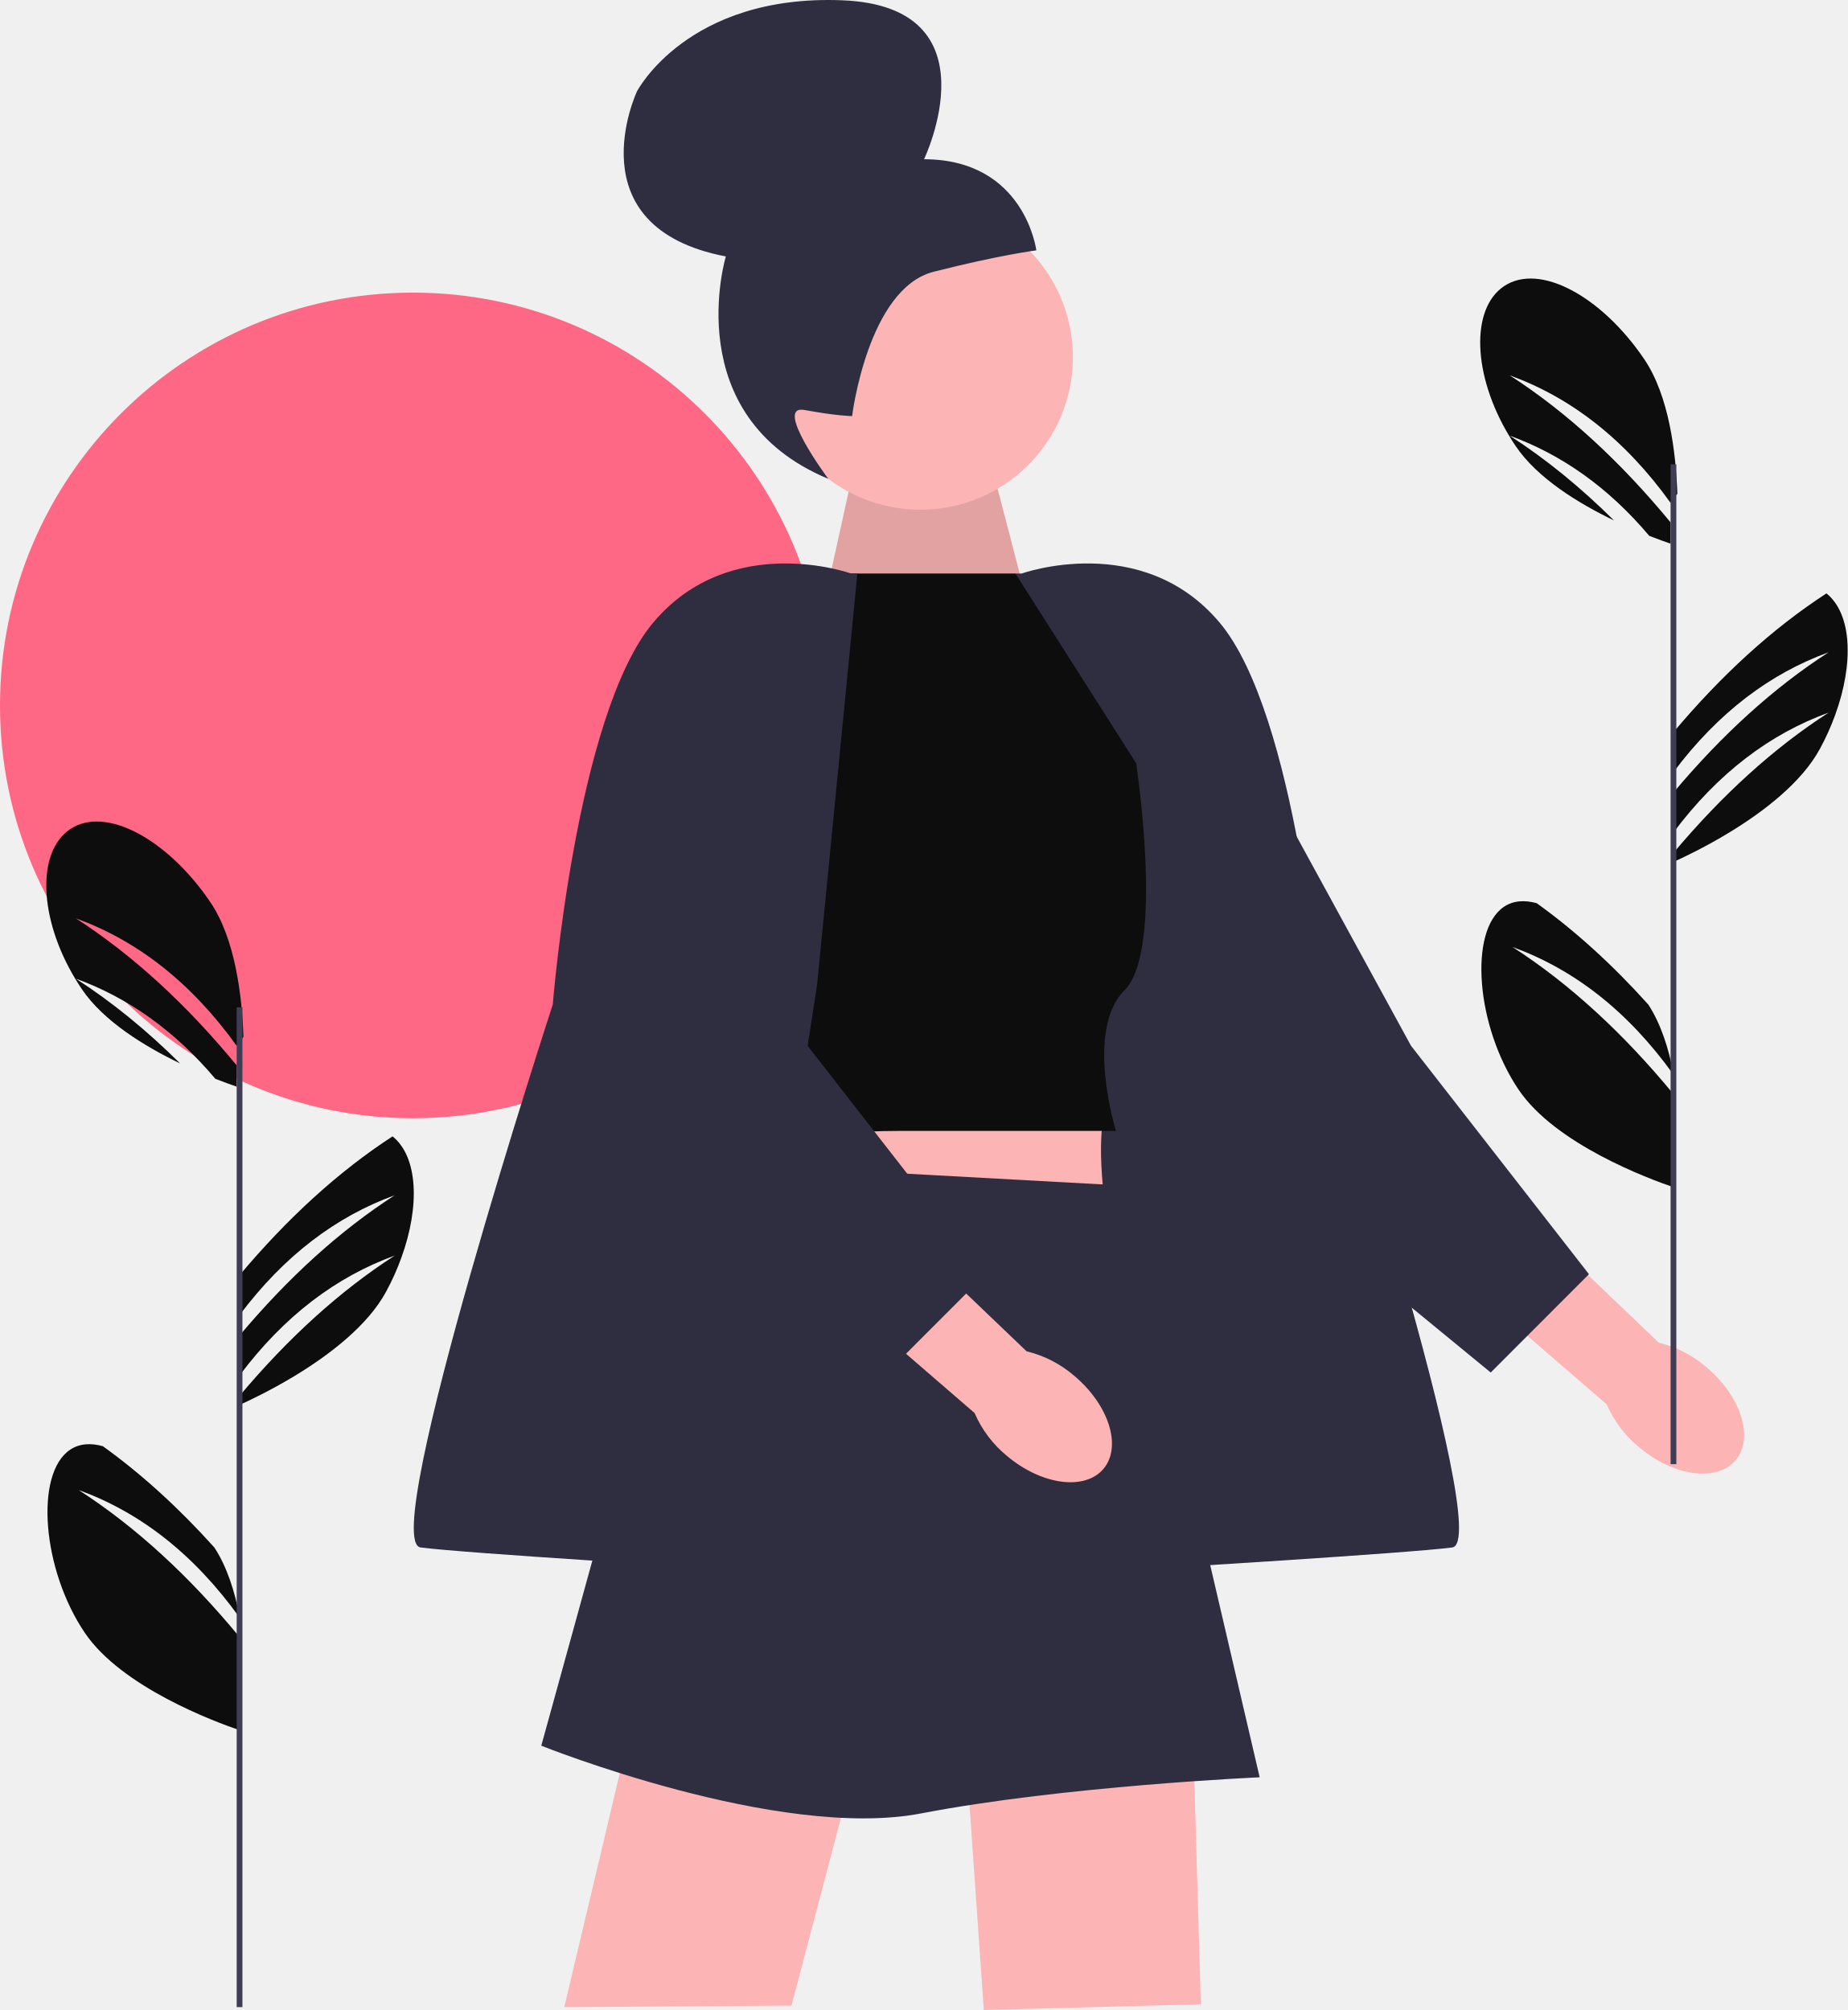
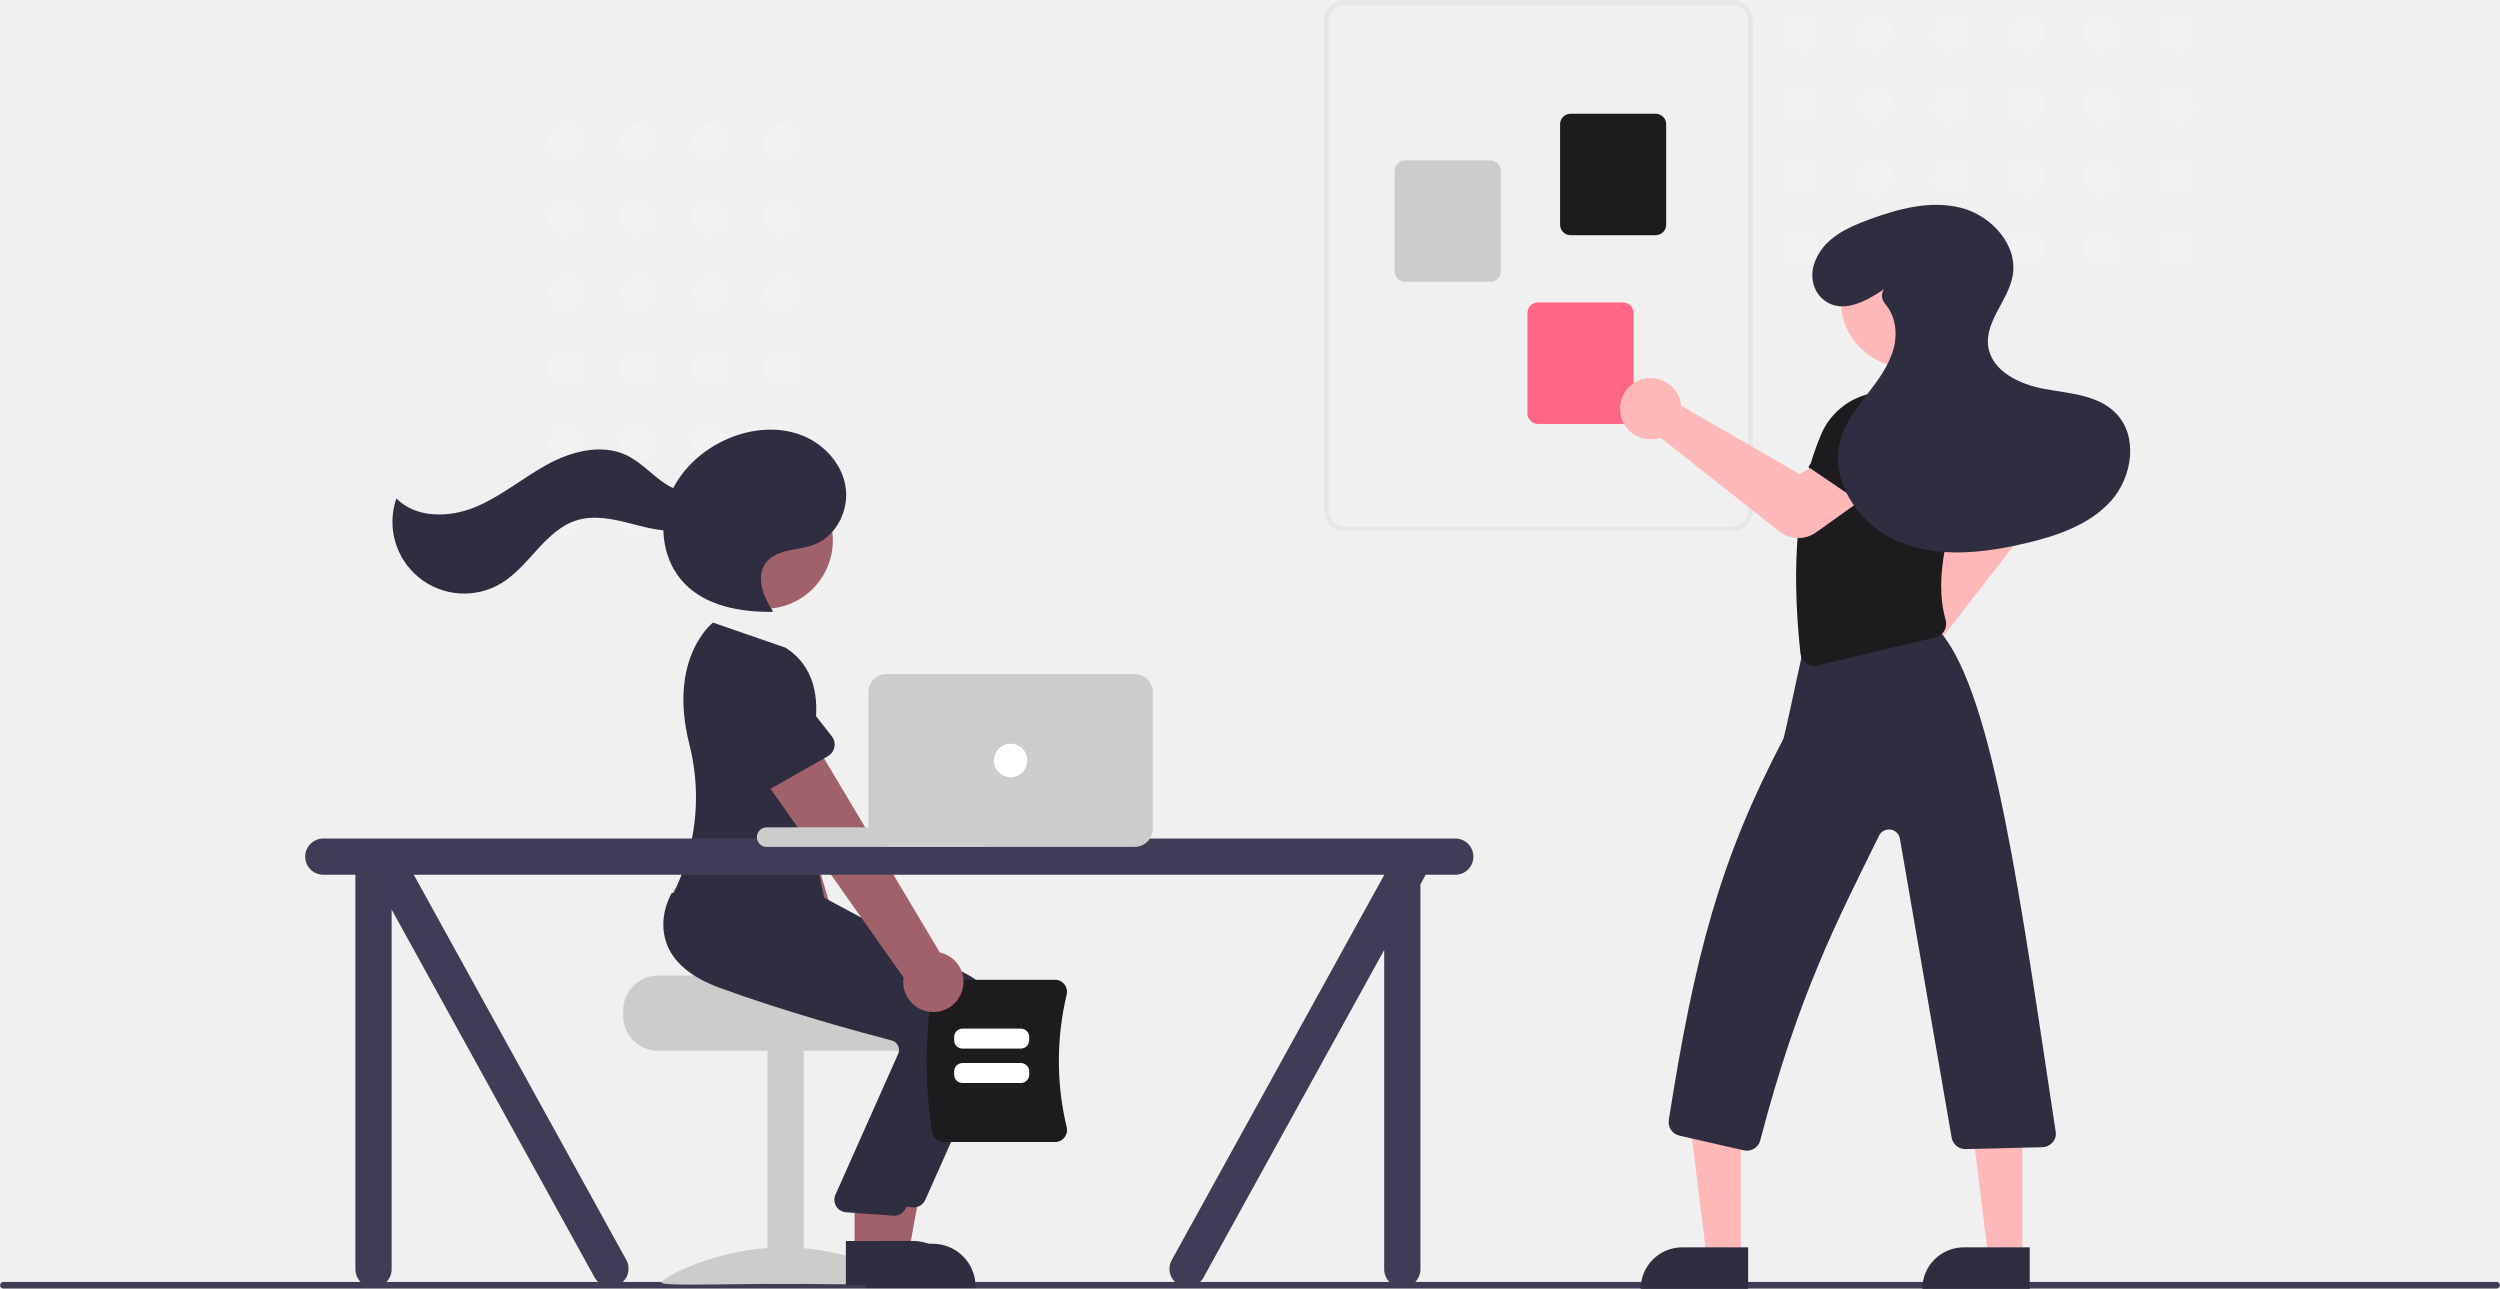
- <svg xmlns="http://www.w3.org/2000/svg" width="642.997" height="699.639" viewBox="0 0 642.997 699.639">
-   <path d="m526.369,329.639c19.9,12.83,38.54,30.01,56,51.2v32.4c-8.52-2.9-41.04-14.92-53.88-33.93-14.84-21.97-17.48-55.32-5.12-63.67,3.22-2.17,7.13-2.44,11.42-1.25,13.53,9.73,26.47,21.53,38.83,35.28,4.38,6.73,7.09,15.3,8.75,23.96v.41c-15.99-22.26-34.79-36.7-56-44.4Z" fill="#0d0d0e" />
-   <path d="m525.369,130.639c19.9,12.83,38.54,30.01,56,51.2v7.4c-1.67-.57-4.25-1.48-7.43-2.73-14.28-16.93-30.56-28.33-48.57-34.87,12.6,8.12,24.7,17.99,36.31,29.52-12.28-5.91-26.64-14.67-34.19-25.85-.8-1.18-1.56-2.37-2.28-3.57-12.7-21.08-13.54-44.2-1.84-52.1,12.36-8.35,34.03,3.48,48.87,25.44,8.58,12.71,10.99,32.43,11.48,46.78-.79,1.04-1.57,2.1-2.35,3.18-15.99-22.26-34.79-36.7-56-44.4Z" fill="#0d0d0e" />
-   <path d="m638.649,248.844v.01c-1.42,3.93-3.2,7.9-5.32,11.81-3.15,5.82-7.99,11.22-13.47,16.05-5.87,5.18-12.49,9.7-18.58,13.37-8.5,5.13-15.97,8.61-18.91,9.93v-3.15c16.89-20.1,34.85-36.48,54-48.82-20.34,7.38-38.45,20.98-54,41.71v-13.89c16.89-20.1,34.85-36.48,54-48.82-20.34,7.38-38.45,20.98-54,41.71v-13.89c16.67-19.83,34.37-36.04,53.24-48.32,8.84,7.11,9.61,24.26,3.04,42.3v-0Z" fill="#0d0d0e" />
-   <circle cx="143.685" cy="245.545" r="143.685" fill="#ff6884" />
-   <path id="uuid-9ac3c440-2c29-483e-b5ea-f157a67fda2d-516" d="m593.865,475.911c12.085,10.18,16.628,24.668,10.148,32.358-6.48,7.69-21.527,5.67-33.615-4.516-4.884-4.003-8.739-9.117-11.242-14.914l-50.66-43.781,21.052-23.336,47.707,45.638c6.14,1.483,11.836,4.415,16.611,8.551h0Z" fill="#fcb4b4" />
-   <polygon points="552.958 443.519 491.027 363.994 432.369 256.639 430.848 405.529 518.774 477.745 552.958 443.519" fill="#2f2e41" />
-   <polygon points="283.556 224.624 297.743 160.118 345.163 162.399 357.336 209.194 283.556 224.624" fill="#fcb4b4" />
-   <polygon points="283.556 224.624 297.743 160.118 345.163 162.399 357.336 209.194 283.556 224.624" isolation="isolate" opacity=".1" />
-   <circle cx="320.28" cy="124.338" r="53.088" fill="#fcb4b4" />
-   <path d="m296.533,144.84v-0s-5.356-.052-16.496-2.123c-11.14-2.072,8.202,23.96,8.202,23.96-52.424-21.89-35.648-77.414-35.648-77.414-53.204-10.175-30.916-57.473-30.916-57.473,0,0,17.538-33.845,71.451-31.691,53.913,2.154,28.444,55.327,28.444,55.327,35.126.067,39.078,31.723,39.078,31.723,0,0-12.663,1.581-35.675,7.421-23.012,5.84-28.439,50.27-28.439,50.27l-0.0 0-0.0 0h-0Z" fill="#2f2e41" />
-   <path d="m294.428,204.308l-2.398-4.669s-42.661,4.945-49.661,11.472-23,35.528-23,35.528l35,30,40.059-72.331v-0Z" fill="#ffb6b6" />
-   <path d="m347.369,203.174s32-8.535,50,9.465,39,51,39,51l-1,26-50-24.102-38-62.362v-0Z" fill="#ffb6b6" />
-   <path d="m355.527,199.639s41.843-15,68.843,17,35,133,35,133c0,0,61,187,46,189s-106.54,7.528-106.54,7.528l-31.46-203.528-14-143h2.157v0Z" fill="#2f2e41" />
-   <path d="m259.369,379.639l-10,36,136,10s-5-30.094,0-41.047l-126-4.953Z" fill="#fcb4b4" />
-   <polygon points="336.369 613.639 342.369 699.639 417.889 697.639 415.369 610.639 336.369 613.639" fill="#fcb4b4" />
-   <polygon points="218.545 605.132 196.369 698.639 275.428 698.104 295.57 621.673 218.545 605.132" fill="#fcb4b4" />
-   <path d="m353.369,199.639h-61.339l-49.661,66,11,135s25-7,60-7h75s-11-35,3-49,4-79,4-79l-42-66v-0Z" fill="#0d0d0e" />
-   <path d="m244.369,404.639l-56,203s82.46,33.134,132.23,23.567,117.77-12.567,117.77-12.567l-48-206-146-8v0Z" fill="#2f2e41" />
-   <path id="uuid-73c6c48b-3ad6-4bf4-ae9b-2aead64e96c3-517" d="m373.865,478.911c12.085,10.18,16.628,24.668,10.148,32.358-6.48,7.69-21.527,5.67-33.616-4.516-4.884-4.003-8.739-9.117-11.242-14.914l-50.66-43.781,21.052-23.336,47.707,45.638c6.14,1.483,11.836,4.415,16.611,8.551Z" fill="#fcb4b4" />
-   <polygon points="342.958 443.519 281.027 363.994 222.369 256.639 220.848 405.529 308.774 477.745 342.958 443.519" fill="#2f2e41" />
-   <path d="m296.212,199.639s-41.843-15-68.843,17-35,133-35,133c0,0-61,187-46,189s106.54,7.528,106.54,7.528l31.46-203.528,14-143h-2.157v0Z" fill="#2f2e41" />
-   <rect x="581.369" y="161.639" width="2" height="348" fill="#3f3d56" />
-   <path d="m27.369,518.639c19.9,12.83,38.54,30.01,56,51.2v32.4c-8.52-2.9-41.04-14.92-53.88-33.93-14.84-21.97-17.48-55.32-5.12-63.67,3.22-2.17,7.13-2.44,11.42-1.25,13.53,9.73,26.47,21.53,38.83,35.28,4.38,6.73,7.09,15.3,8.75,23.96v.41c-15.99-22.26-34.79-36.7-56-44.4Z" fill="#0d0d0e" />
-   <path d="m26.369,319.639c19.9,12.83,38.54,30.01,56,51.2v7.4c-1.67-.57-4.25-1.48-7.43-2.73-14.28-16.93-30.56-28.33-48.57-34.87,12.6,8.12,24.7,17.99,36.31,29.52-12.28-5.91-26.64-14.67-34.19-25.85-.8-1.18-1.56-2.37-2.28-3.57-12.7-21.08-13.54-44.2-1.84-52.1,12.36-8.35,34.03,3.48,48.87,25.44,8.58,12.71,10.99,32.43,11.48,46.78-.79,1.04-1.57,2.1-2.35,3.18-15.99-22.26-34.79-36.7-56-44.4Z" fill="#0d0d0e" />
-   <path d="m139.649,437.844v.01c-1.42,3.93-3.2,7.9-5.32,11.81-3.15,5.82-7.99,11.22-13.47,16.05-5.87,5.18-12.49,9.7-18.58,13.37-8.5,5.13-15.97,8.61-18.91,9.93v-3.15c16.89-20.1,34.85-36.48,54-48.82-20.34,7.38-38.45,20.98-54,41.71v-13.89c16.89-20.1,34.85-36.48,54-48.82-20.34,7.38-38.45,20.98-54,41.71v-13.89c16.67-19.83,34.37-36.04,53.24-48.32,8.84,7.11,9.61,24.26,3.04,42.3Z" fill="#0d0d0e" />
-   <rect x="82.369" y="350.639" width="2" height="348" fill="#3f3d56" />
+ <svg xmlns="http://www.w3.org/2000/svg" data-name="Layer 1" width="896.675" height="462.272" viewBox="0 0 896.675 462.272">
+   <path d="M1047.147,681.033H152.853a1.191,1.191,0,0,1,0-2.381h894.294a1.191,1.191,0,0,1,0,2.381Z" transform="translate(-151.6623 -218.8641)" fill="#3f3d56" />
+   <circle cx="280.353" cy="50.98" r="6.467" fill="#f2f2f2" />
+   <circle cx="254.58" cy="50.98" r="6.467" fill="#f2f2f2" />
+   <circle cx="228.807" cy="50.98" r="6.467" fill="#f2f2f2" />
+   <circle cx="203.033" cy="50.98" r="6.467" fill="#f2f2f2" />
+   <circle cx="280.353" cy="77.98" r="6.467" fill="#f2f2f2" />
+   <circle cx="254.58" cy="77.98" r="6.467" fill="#f2f2f2" />
+   <circle cx="228.807" cy="77.98" r="6.467" fill="#f2f2f2" />
+   <circle cx="203.033" cy="77.98" r="6.467" fill="#f2f2f2" />
+   <circle cx="280.353" cy="104.98" r="6.467" fill="#f2f2f2" />
+   <circle cx="254.58" cy="104.98" r="6.467" fill="#f2f2f2" />
+   <circle cx="228.807" cy="104.98" r="6.467" fill="#f2f2f2" />
+   <circle cx="203.033" cy="104.98" r="6.467" fill="#f2f2f2" />
+   <circle cx="280.353" cy="131.98" r="6.467" fill="#f2f2f2" />
+   <circle cx="254.58" cy="131.98" r="6.467" fill="#f2f2f2" />
+   <circle cx="228.807" cy="131.98" r="6.467" fill="#f2f2f2" />
+   <circle cx="203.033" cy="131.98" r="6.467" fill="#f2f2f2" />
+   <circle cx="280.353" cy="158.98" r="6.467" fill="#f2f2f2" />
+   <circle cx="254.58" cy="158.98" r="6.467" fill="#f2f2f2" />
+   <circle cx="228.807" cy="158.98" r="6.467" fill="#f2f2f2" />
+   <circle cx="203.033" cy="158.98" r="6.467" fill="#f2f2f2" />
+   <circle cx="280.353" cy="185.98" r="6.467" fill="#f2f2f2" />
+   <circle cx="254.58" cy="185.98" r="6.467" fill="#f2f2f2" />
+   <circle cx="228.807" cy="185.98" r="6.467" fill="#f2f2f2" />
+   <circle cx="203.033" cy="185.98" r="6.467" fill="#f2f2f2" />
+   <path d="M375.19,581.264v2a12.511,12.511,0,0,0,12.5,12.5h90a12.505,12.505,0,0,0,12.5-12.5v-2a12.41,12.41,0,0,0-2.9-8,12.859,12.859,0,0,0-2.11-2s-49.48-1.12-49.48-2.5H387.69A12.517,12.517,0,0,0,375.19,581.264Z" transform="translate(-151.6623 -218.8641)" fill="#ccc" />
+   <rect x="275.252" y="376.403" width="13" height="84" fill="#ccc" />
+   <path d="M476.914,678.811c0,1.405-19.699.543-44,.543s-44,.861-44-.543,19.699-12.543,44-12.543S476.914,677.406,476.914,678.811Z" transform="translate(-151.6623 -218.8641)" fill="#ccc" />
+   <path d="M459.041,579.568a10.743,10.743,0,0,0-3.807-16.027L427.681,469.656l-20.981,10.276,33.681,89.055a10.801,10.801,0,0,0,18.66,10.581Z" transform="translate(-151.6623 -218.8641)" fill="#a0616a" />
+   <path d="M433.923,485.335l-23.483,6.357a4.817,4.817,0,0,1-6.042-4.086l-2.838-24.087a13.377,13.377,0,0,1,25.846-6.915l9.674,22.156a4.817,4.817,0,0,1-3.156,6.576Z" transform="translate(-151.6623 -218.8641)" fill="#1c1c1e" />
+   <polygon points="313.516 450.101 325.776 450.1 331.609 418.304 313.514 418.304 313.516 450.101" fill="#a0616a" />
+   <path d="M462.051,664.962l24.144-.001h.001a15.386,15.386,0,0,1,15.386,15.386v.5l-39.531.001Z" transform="translate(-151.6623 -218.8641)" fill="#2f2e41" />
+   <path d="M479.409,651.914q-.214,0-.43-.021l-16.967-1.235a4.5,4.5,0,0,1-3.809-6.029l22.707-51.015a3.498,3.498,0,0,0-.196-2.799,3.451,3.451,0,0,0-2.211-1.76c-10.677-2.791-38.072-10.223-61.786-18.918-10.16-3.726-16.559-9.109-19.019-16.002-3.243-9.087,1.555-17.374,1.76-17.722l.161-.272,22.315,2.028,24.191,2.058,53.013,28.428a20.086,20.086,0,0,1,8.819,25.784l-24.441,54.808A4.497,4.497,0,0,1,479.409,651.914Z" transform="translate(-151.6623 -218.8641)" fill="#2f2e41" />
+   <circle cx="274.15" cy="193.816" r="24.561" fill="#a0616a" />
+   <polygon points="306.516 449.101 318.776 449.1 324.609 417.304 306.514 417.304 306.516 449.101" fill="#a0616a" />
+   <path d="M455.051,663.962l24.144-.001h.001a15.386,15.386,0,0,1,15.386,15.386v.5l-39.531.001Z" transform="translate(-151.6623 -218.8641)" fill="#2f2e41" />
+   <path d="M472.409,654.914q-.214,0-.43-.021l-16.967-1.235a4.5,4.5,0,0,1-3.809-6.029l22.707-51.015a3.498,3.498,0,0,0-.196-2.799,3.451,3.451,0,0,0-2.211-1.76c-10.677-2.791-38.072-10.223-61.786-18.918-10.16-3.726-16.559-9.109-19.019-16.002-3.243-9.087,1.555-17.374,1.76-17.722l.161-.272,22.315,2.028,24.191,2.058,53.013,28.428a20.086,20.086,0,0,1,8.819,25.784l-24.441,54.808A4.497,4.497,0,0,1,472.409,654.914Z" transform="translate(-151.6623 -218.8641)" fill="#2f2e41" />
+   <path d="M433.387,451.168l-26-9s-16.322,12.54-8.481,43.649a77.012,77.012,0,0,1-3.4,48.32,49.778,49.778,0,0,1-2.619,5.531s29,35,56,9l-10.5-50.5S454.887,464.668,433.387,451.168Z" transform="translate(-151.6623 -218.8641)" fill="#2f2e41" />
+   <path d="M428.862,438.076c-3.496-5.232-6.254-12.488-2.406-17.466,3.799-4.914,11.292-4.19,17.111-6.365,8.104-3.029,12.804-12.549,11.338-21.076s-8.31-15.594-16.464-18.486-17.348-1.951-25.333,1.379c-9.829,4.1-18.261,12.03-21.797,22.076s-1.646,22.108,5.689,29.83c7.864,8.278,20.206,10.485,31.623,10.351" transform="translate(-151.6623 -218.8641)" fill="#2f2e41" />
+   <path d="M406.015,393.444c-4.405,3.586-11.125,1.993-15.854-1.154s-8.565-7.628-13.681-10.096c-9.019-4.35-19.924-1.458-28.702,3.36s-16.559,11.475-25.831,15.256-21.104,3.968-28.125-3.172a25.732,25.732,0,0,0,37.71,30.371c10.159-6.188,15.771-19.164,27.166-22.579,6.306-1.89,13.076-.368,19.449,1.281s13.018,3.43,19.449,2.027,12.447-7.183,11.629-13.715Z" transform="translate(-151.6623 -218.8641)" fill="#2f2e41" />
+   <path d="M485.969,624.871a167.506,167.506,0,0,1,0-50.975,4.303,4.303,0,0,1,4.237-3.606h39.873a4.247,4.247,0,0,1,3.355,1.626,4.319,4.319,0,0,1,.807,3.705,102.328,102.328,0,0,0-0,47.525,4.318,4.318,0,0,1-.807,3.705,4.247,4.247,0,0,1-3.355,1.626H490.206A4.303,4.303,0,0,1,485.969,624.871Z" transform="translate(-151.6623 -218.8641)" fill="#1c1c1e" />
+   <path d="M517.808,594.966H496.885a3.003,3.003,0,0,1-3-3v-1.172a3.003,3.003,0,0,1,3-3h20.924a3.003,3.003,0,0,1,3,3v1.172A3.003,3.003,0,0,1,517.808,594.966Z" transform="translate(-151.6623 -218.8641)" fill="#fff" />
+   <path d="M517.808,607.311H496.885a3.003,3.003,0,0,1-3-3v-1.172a3.003,3.003,0,0,1,3-3h20.924a3.003,3.003,0,0,1,3,3V604.311A3.003,3.003,0,0,1,517.808,607.311Z" transform="translate(-151.6623 -218.8641)" fill="#fff" />
+   <path d="M496.454,575.068a10.743,10.743,0,0,0-7.69-14.567L438.628,476.477,420.88,491.669l54.862,77.816a10.801,10.801,0,0,0,20.712,5.584Z" transform="translate(-151.6623 -218.8641)" fill="#a0616a" />
+   <path d="M448.589,490.099l-21.15,12.022a4.817,4.817,0,0,1-6.871-2.446l-8.766-22.614a13.377,13.377,0,0,1,23.298-13.153l14.903,19.036a4.817,4.817,0,0,1-1.413,7.156Z" transform="translate(-151.6623 -218.8641)" fill="#2f2e41" />
+   <path d="M673.63,519.614h-406a6.5,6.5,0,1,0,0,13h11.5v141.5a6.5,6.5,0,0,0,13,0V545.104l72.871,132.078a6.5,6.5,0,0,0,11.258-6.5L300.083,532.614H648.13v.084l-76.129,137.984a6.5,6.5,0,1,0,11.258,6.5L648.13,559.604V674.114a6.5,6.5,0,0,0,13,0V536.041l1.891-3.427h10.609a6.5,6.5,0,0,0,0-13Z" transform="translate(-151.6623 -218.8641)" fill="#3f3d56" />
+   <rect x="271.467" y="296.75" width="86" height="7" rx="3.5" fill="#ccc" />
+   <path d="M558.63,522.614h-89a6.507,6.507,0,0,1-6.5-6.5v-49a6.507,6.507,0,0,1,6.5-6.5h89a6.507,6.507,0,0,1,6.5,6.5v49A6.507,6.507,0,0,1,558.63,522.614Z" transform="translate(-151.6623 -218.8641)" fill="#ccc" />
+   <circle cx="362.467" cy="272.75" r="6" fill="#fff" />
+   <path d="M626.55,401.886v-175.5a7.53,7.53,0,0,1,7.521-7.521H772.8a7.53,7.53,0,0,1,7.521,7.521v175.5a7.53,7.53,0,0,1-7.521,7.521H634.072A7.53,7.53,0,0,1,626.55,401.886Zm7.521-181.35a5.857,5.857,0,0,0-5.85,5.85v175.5a5.857,5.857,0,0,0,5.85,5.85H772.8a5.857,5.857,0,0,0,5.85-5.85v-175.5a5.857,5.857,0,0,0-5.85-5.85Z" transform="translate(-151.6623 -218.8641)" fill="#e6e6e6" />
+   <path d="M711.215,299.462V263.426a3.765,3.765,0,0,1,3.761-3.761h30.537a3.765,3.765,0,0,1,3.761,3.761v36.036a3.765,3.765,0,0,1-3.761,3.761h-30.537A3.765,3.765,0,0,1,711.215,299.462Z" transform="translate(-151.6623 -218.8641)" fill="#1c1c1e" />
+   <path d="M651.88,316.176V280.14a3.765,3.765,0,0,1,3.761-3.761h30.537a3.765,3.765,0,0,1,3.761,3.761v36.036a3.765,3.765,0,0,1-3.761,3.761h-30.537A3.765,3.765,0,0,1,651.88,316.176Z" transform="translate(-151.6623 -218.8641)" fill="#ccc" />
+   <path d="M699.515,367.155V331.119a3.765,3.765,0,0,1,3.761-3.761h30.537a3.765,3.765,0,0,1,3.761,3.761v36.036a3.765,3.765,0,0,1-3.761,3.761h-30.537A3.765,3.765,0,0,1,699.515,367.155Z" transform="translate(-151.6623 -218.8641)" fill="#ff6584" />
+   <circle cx="780.741" cy="11.82" r="6.467" fill="#f2f2f2" />
+   <circle cx="780.741" cy="37.594" r="6.467" fill="#f2f2f2" />
+   <circle cx="780.741" cy="63.367" r="6.467" fill="#f2f2f2" />
+   <circle cx="780.741" cy="89.14" r="6.467" fill="#f2f2f2" />
+   <circle cx="753.741" cy="11.82" r="6.467" fill="#f2f2f2" />
+   <circle cx="753.741" cy="37.594" r="6.467" fill="#f2f2f2" />
+   <circle cx="753.741" cy="63.367" r="6.467" fill="#f2f2f2" />
+   <circle cx="753.741" cy="89.14" r="6.467" fill="#f2f2f2" />
+   <circle cx="726.741" cy="11.82" r="6.467" fill="#f2f2f2" />
+   <circle cx="726.741" cy="37.594" r="6.467" fill="#f2f2f2" />
+   <circle cx="726.741" cy="63.367" r="6.467" fill="#f2f2f2" />
+   <circle cx="726.741" cy="89.14" r="6.467" fill="#f2f2f2" />
+   <circle cx="699.741" cy="11.82" r="6.467" fill="#f2f2f2" />
+   <circle cx="699.741" cy="37.594" r="6.467" fill="#f2f2f2" />
+   <circle cx="699.741" cy="63.367" r="6.467" fill="#f2f2f2" />
+   <circle cx="699.741" cy="89.14" r="6.467" fill="#f2f2f2" />
+   <circle cx="672.741" cy="11.82" r="6.467" fill="#f2f2f2" />
+   <circle cx="672.741" cy="37.594" r="6.467" fill="#f2f2f2" />
+   <circle cx="672.741" cy="63.367" r="6.467" fill="#f2f2f2" />
+   <circle cx="672.741" cy="89.14" r="6.467" fill="#f2f2f2" />
+   <circle cx="645.741" cy="11.82" r="6.467" fill="#f2f2f2" />
+   <circle cx="645.741" cy="37.594" r="6.467" fill="#f2f2f2" />
+   <circle cx="645.741" cy="63.367" r="6.467" fill="#f2f2f2" />
+   <circle cx="645.741" cy="89.14" r="6.467" fill="#f2f2f2" />
+   <path d="M823.457,460.117a11.003,11.003,0,0,1,7.768-14.464,10.59,10.59,0,0,1,1.451-.236l24.303-42.599-6.137-10.542,15.275-11.785,11.687,16.232a11.149,11.149,0,0,1-.26,13.309L844.179,452.745a10.507,10.507,0,0,1,.311,1.035A11.003,11.003,0,0,1,835.13,467.269a10.706,10.706,0,0,1-1.347.084A11.036,11.036,0,0,1,823.457,460.117Z" transform="translate(-151.6623 -218.8641)" fill="#ffb8b8" />
+   <polygon points="624.38 450.888 612.12 450.887 606.288 403.599 624.382 403.6 624.38 450.888" fill="#ffb8b8" />
+   <path d="M603.363,447.384H627.007a0,0,0,0,1,0,0v14.887a0,0,0,0,1,0,0H588.476a0,0,0,0,1,0,0v0A14.887,14.887,0,0,1,603.363,447.384Z" fill="#2f2e41" />
+   <polygon points="725.38 450.888 713.12 450.887 707.288 403.599 725.382 403.6 725.38 450.888" fill="#ffb8b8" />
+   <path d="M704.363,447.384H728.007a0,0,0,0,1,0,0v14.887a0,0,0,0,1,0,0H689.476a0,0,0,0,1,0,0v0A14.887,14.887,0,0,1,704.363,447.384Z" fill="#2f2e41" />
+   <path d="M869.518,382.793l-27.525,10.459-6.72-18.667a11.168,11.168,0,0,1,5.002-13.5h0a11.168,11.168,0,0,1,14.262,2.784Z" transform="translate(-151.6623 -218.8641)" fill="#1c1c1e" />
+   <path d="M777.101,631.452l-23.084-5.265a4.986,4.986,0,0,1-3.812-5.619c9.263-58.709,18.174-93.091,41.14-136.752.321-.814,3.907-17.338,6.247-28.285a4.972,4.972,0,0,1,4.214-5.024l43.044-6.625a5.57,5.57,0,0,1,2.021-.304l.43.082-.005.423c-.005.438-.441.504-.604.53l-.572.088a6.685,6.685,0,0,1,1.775,1.207c18.86,22.684,28.667,97.04,41.123,179.185a4.484,4.484,0,0,1-1.304,3.647,4.933,4.933,0,0,1-3.538,1.601l-27.501.67a4.982,4.982,0,0,1-5.035-4.218L833.115,519.743a3.974,3.974,0,0,0-7.495-1.156c-14.944,30.435-28.881,56.755-42.606,109.266a4.953,4.953,0,0,1-4.792,3.726A5.03,5.03,0,0,1,777.101,631.452Z" transform="translate(-151.6623 -218.8641)" fill="#2f2e41" />
+   <path d="M799.508,456.753a4.999,4.999,0,0,1-2.083-3.549c-3.525-32.91-1.07-58.664,7.506-78.735a24.992,24.992,0,0,1,16.567-14.18l22.25-1.123.115.056a26.005,26.005,0,0,1,14.219,27.588c-7.156,18.863-13.148,38.503-8.579,54.346a5.122,5.122,0,0,1-.484,3.983,4.884,4.884,0,0,1-3.116,2.309l-42.378,10.081a4.964,4.964,0,0,1-4.017-.777Z" transform="translate(-151.6623 -218.8641)" fill="#1c1c1e" />
+   <path d="M789.93,409.526l-42.674-33.666a10.516,10.516,0,0,1-1.036.306A11.027,11.027,0,0,1,737.402,374.474a10.913,10.913,0,0,1-4.626-7.733,11.023,11.023,0,0,1,7.209-11.638,11.004,11.004,0,0,1,14.426,7.837,10.573,10.573,0,0,1,.229,1.452l42.481,24.507,10.572-6.086,11.711,15.332-16.414,11.699a10.942,10.942,0,0,1-13.06-.318Z" transform="translate(-151.6623 -218.8641)" fill="#ffb8b8" />
+   <path d="M824.611,402.92l-24.349-16.557,11.443-16.207a11.168,11.168,0,0,1,13.929-3.64l0,0a11.168,11.168,0,0,1,5.894,13.283Z" transform="translate(-151.6623 -218.8641)" fill="#1c1c1e" />
+   <circle cx="684.659" cy="107.431" r="24.561" fill="#ffb8b8" />
+   <path d="M827.316,322.637c-6.313,4.321-14.601,8.762-21.049,4.161-4.234-3.021-5.567-8.615-3.851-13.525,3.087-8.829,11.569-12.715,19.681-15.695,10.544-3.873,22.026-6.954,32.911-4.181s20.506,13.313,18.541,24.373c-1.58,8.894-9.97,16.295-8.779,25.25,1.199,9.012,11.334,13.756,20.281,15.367s18.96,2.128,25.391,8.555c8.203,8.199,6.155,22.853-1.564,31.51s-19.367,12.58-30.654,15.248c-14.955,3.534-31.129,5.392-45.332-.474s-25.256-21.654-21.141-36.46c1.738-6.254,5.832-11.539,9.789-16.685s7.963-10.526,9.472-16.839c1.258-5.261.327-11.369-3.162-15.315a4.437,4.437,0,0,1-.594-5.186Z" transform="translate(-151.6623 -218.8641)" fill="#2f2e41" />
</svg>
